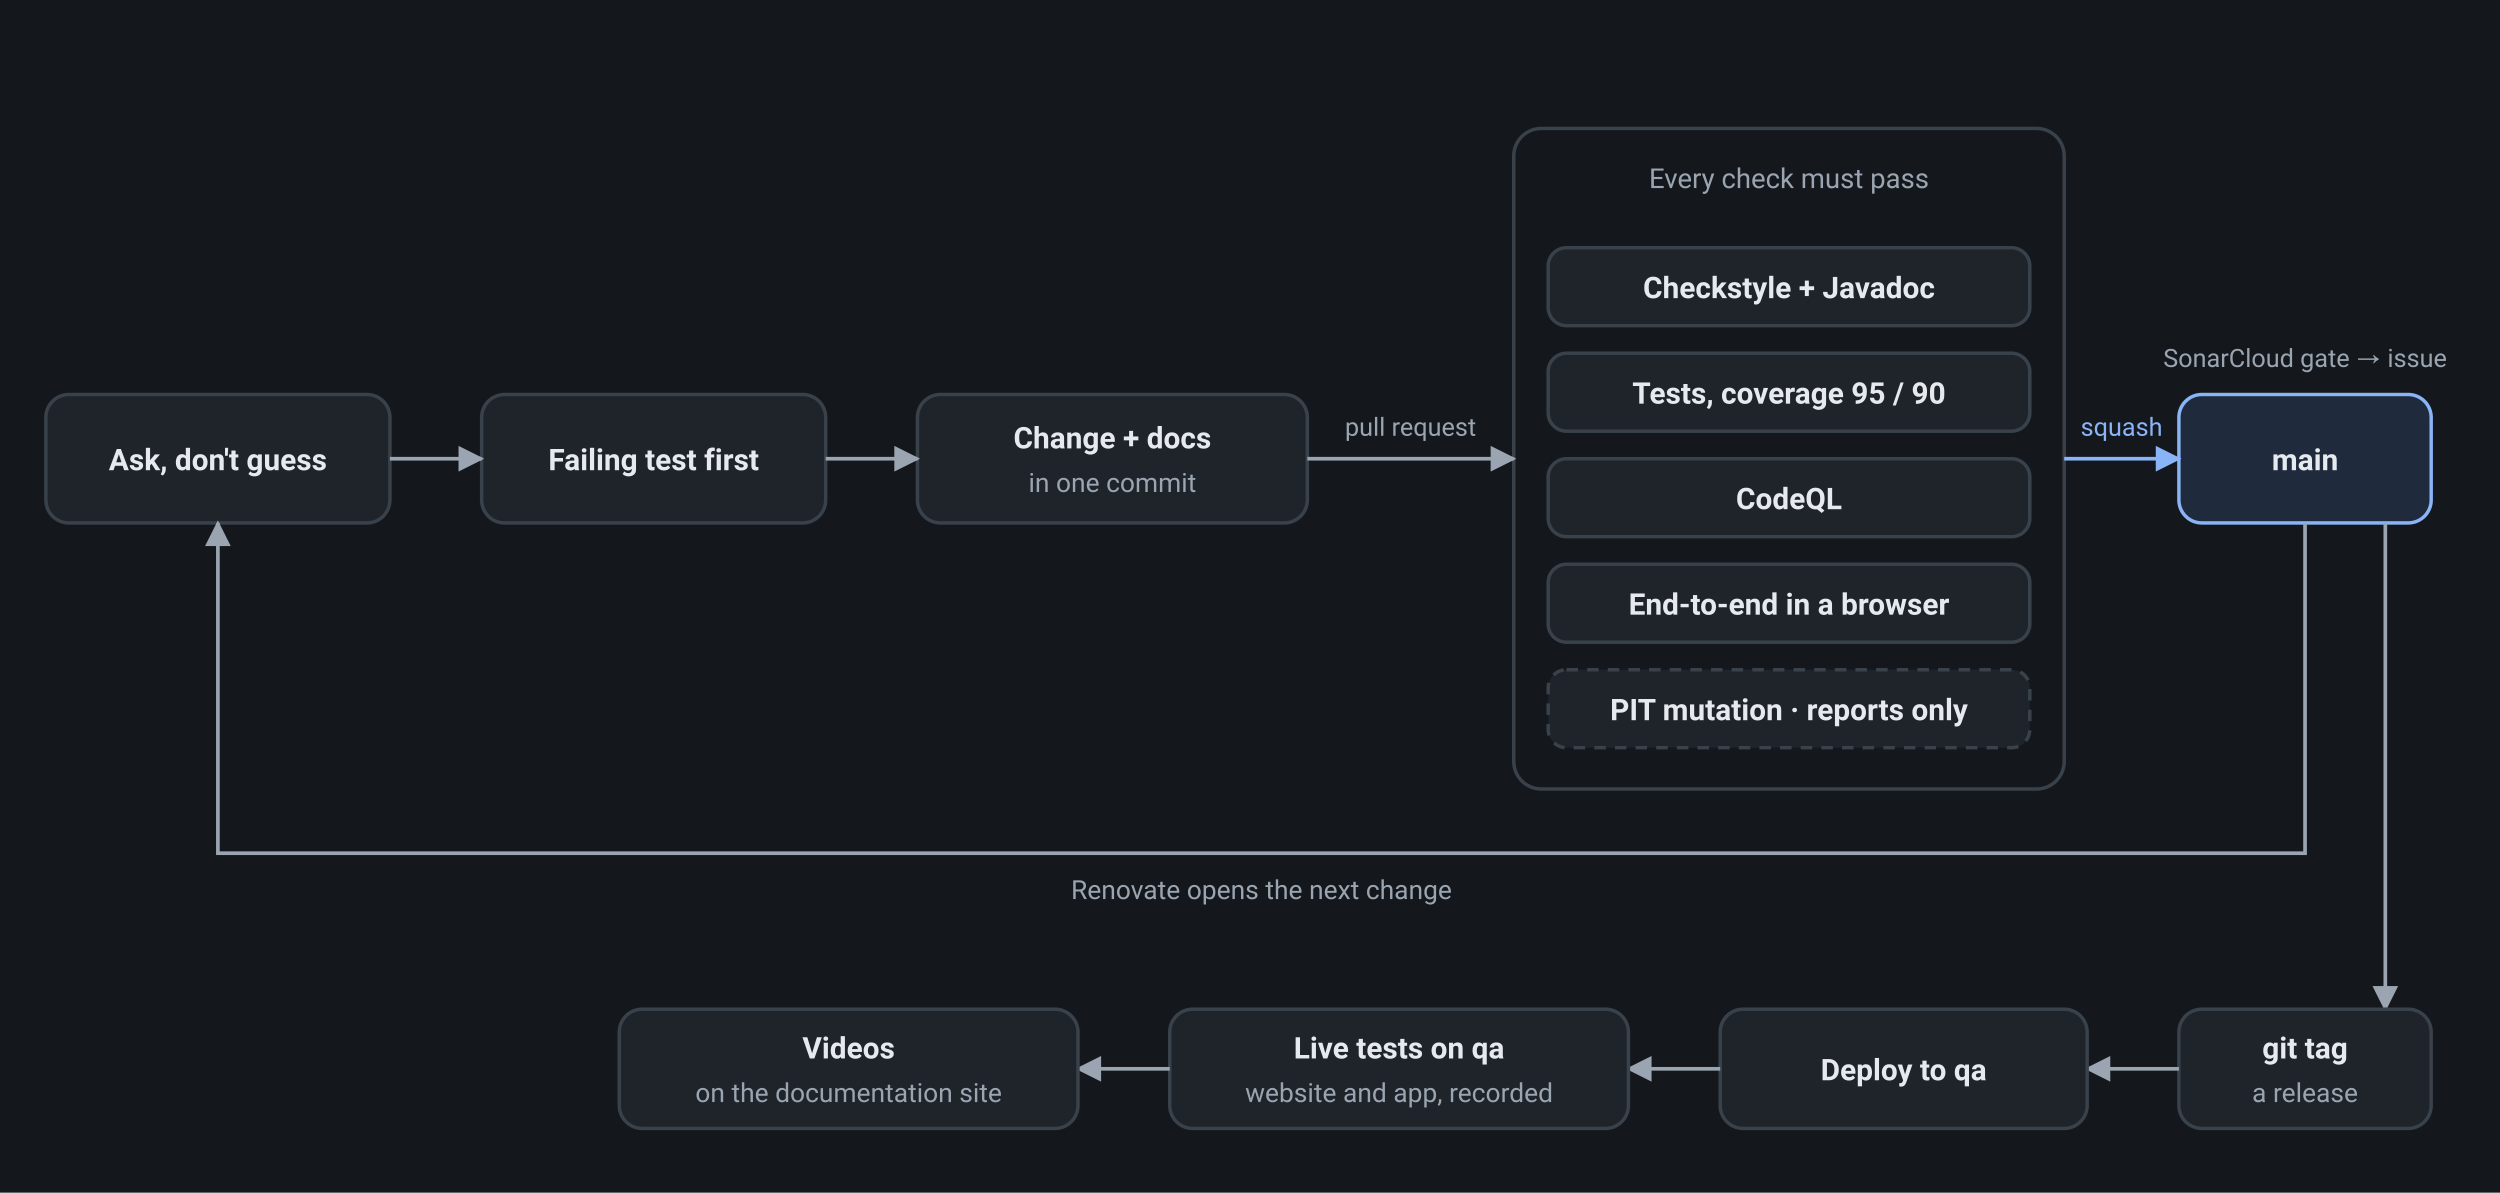
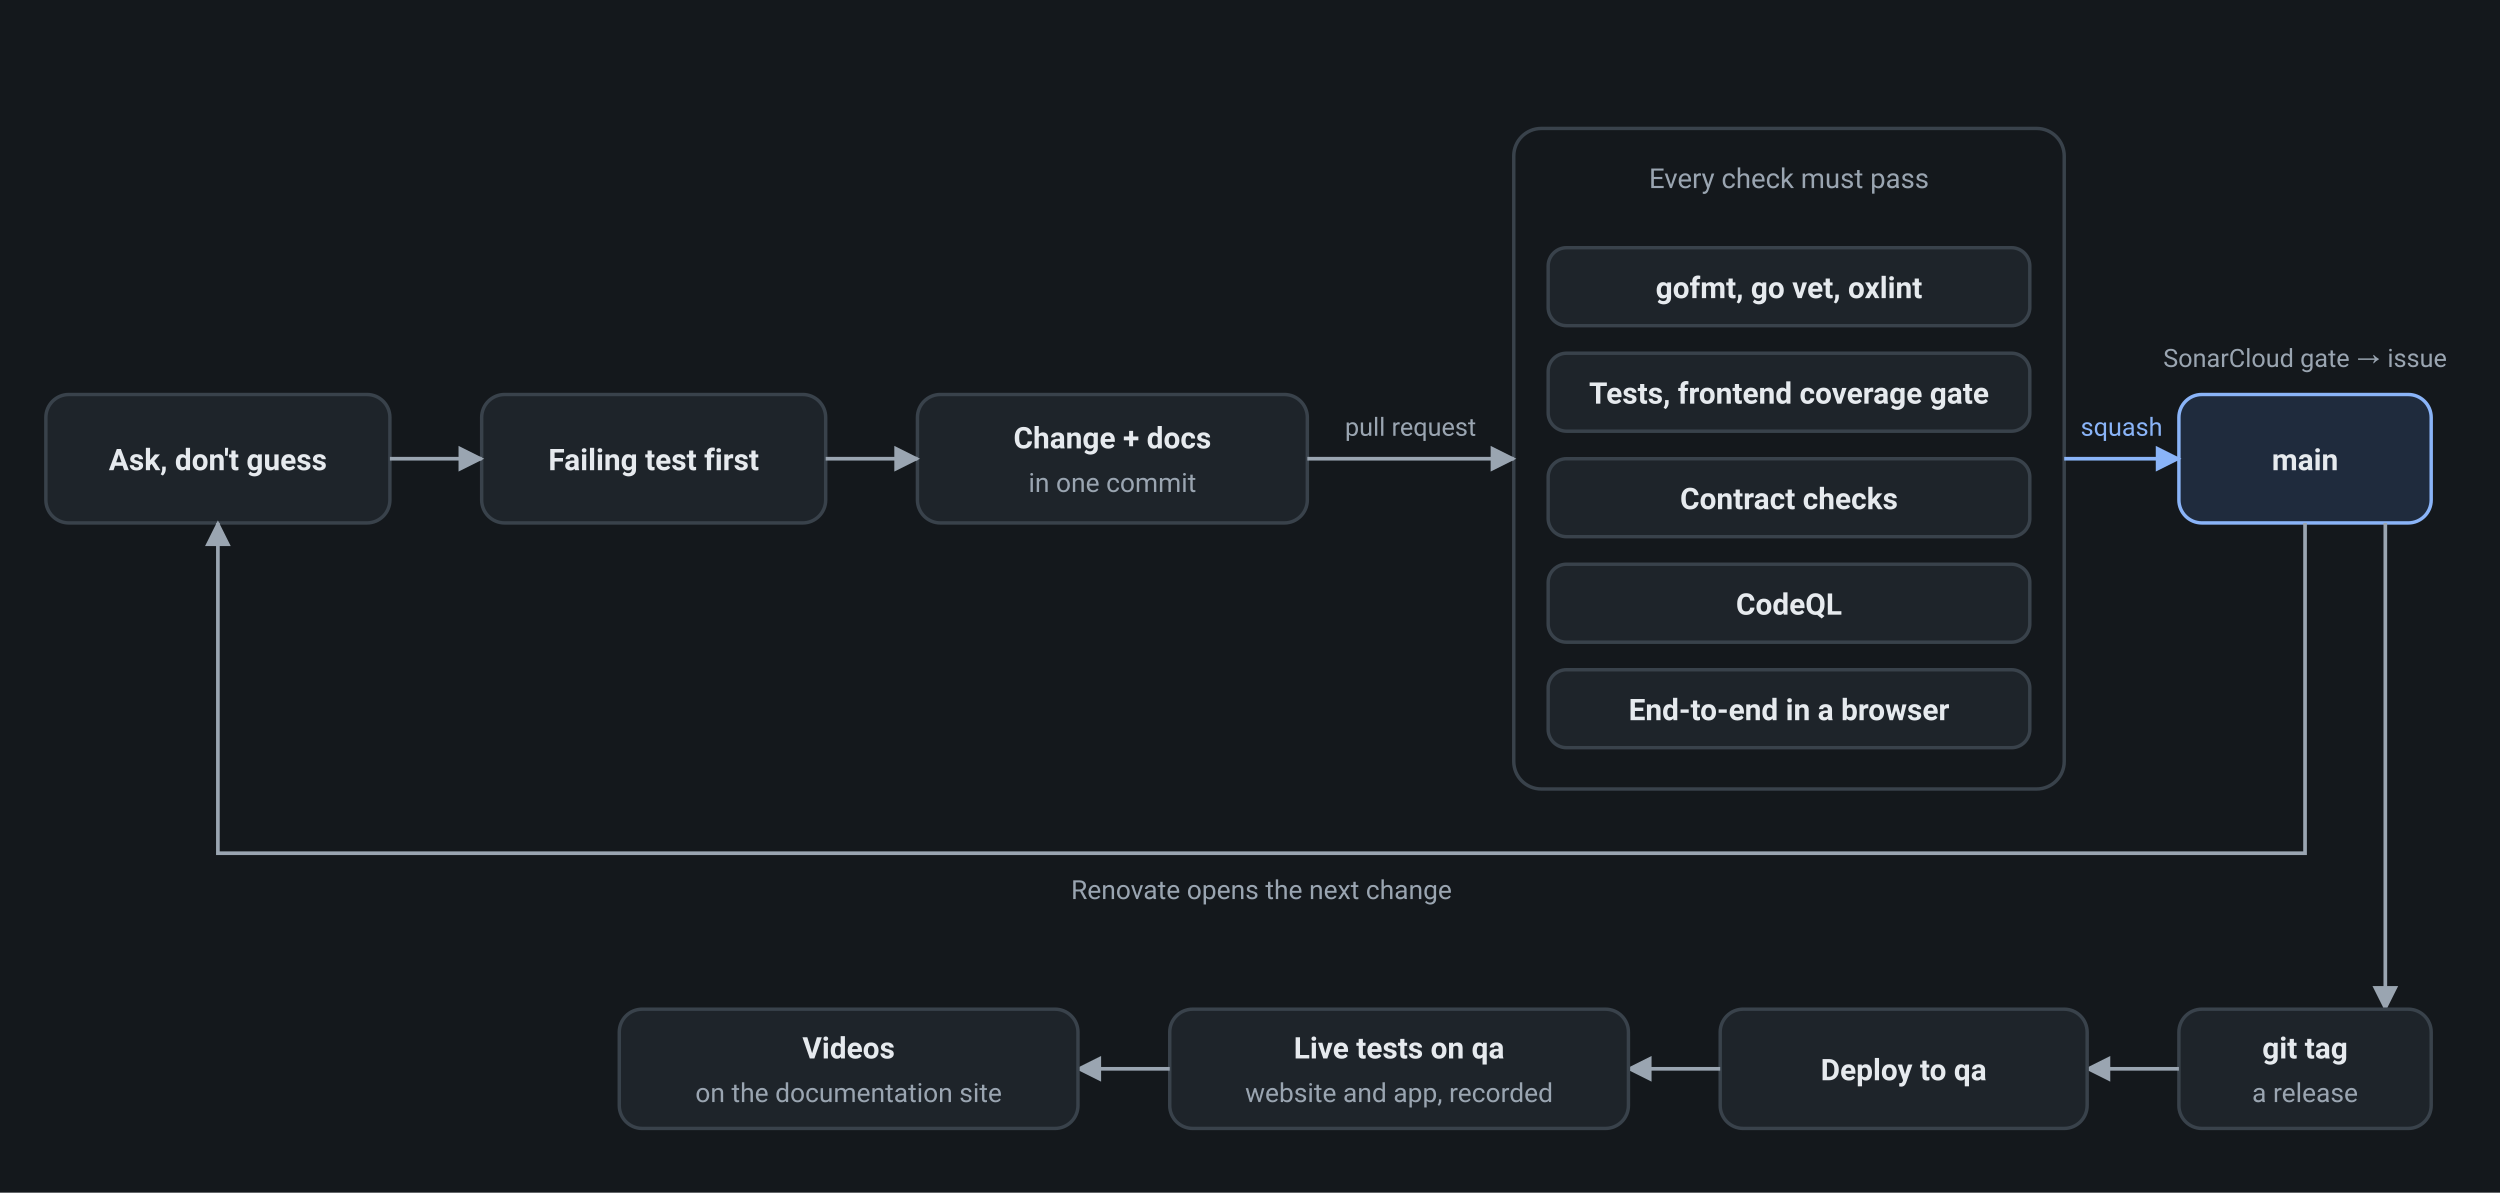
- <svg xmlns="http://www.w3.org/2000/svg" viewBox="0 0 1090 520" width="1090" height="520" role="img" aria-label="Every change starts from a question rather than a guess, then a failing test, then the change and its documentation in one commit. A pull request must pass Checkstyle, the tests and coverage gate, CodeQL, and the browser end-to-end run before it is squashed onto main. SonarCloud then analyses main, and a failed quality gate becomes a GitHub issue. PIT mutation testing reports but does not block. A git tag on main cuts a release, which is deployed to qa and tested there from outside, the website's scenarios and the app's flows each recorded; the newest run's videos are published on the documentation site." font-family="system-ui, -apple-system, BlinkMacSystemFont, 'Segoe UI', Roboto, Helvetica, Arial, sans-serif">
+ <svg xmlns="http://www.w3.org/2000/svg" viewBox="0 0 1090 520" width="1090" height="520" role="img" aria-label="Every change starts from a question rather than a guess, then a failing test, then the change and its documentation in one commit. A pull request must pass gofmt, go vet and oxlint, the tests and the frontend's coverage gate, the contract checks, CodeQL, and the browser end-to-end run before it is squashed onto main. SonarCloud then analyses main, and a failed quality gate becomes a GitHub issue. A git tag on main cuts a release, which is deployed to qa and tested there from outside, the website's scenarios and the app's flows each recorded; the newest run's videos are published on the documentation site." font-family="system-ui, -apple-system, BlinkMacSystemFont, 'Segoe UI', Roboto, Helvetica, Arial, sans-serif">
  <defs>
    <marker id="arrow" viewBox="0 0 10 10" refX="9" refY="5" markerWidth="7" markerHeight="7" orient="auto-start-reverse">
      <path d="M 0 0 L 10 5 L 0 10 z" fill="#9aa5b1" />
    </marker>
    <marker id="arrow-accent" viewBox="0 0 10 10" refX="9" refY="5" markerWidth="7" markerHeight="7" orient="auto-start-reverse">
      <path d="M 0 0 L 10 5 L 0 10 z" fill="#8ab4f8" />
    </marker>
  </defs>
  <rect width="1090" height="520" fill="#14181c" />
  <rect x="20" y="172" width="150" height="56" rx="10" fill="#1e242a" stroke="#39424b" stroke-width="1.5" />
  <text x="95.0" y="205.0" text-anchor="middle" font-size="13" font-weight="600" fill="#e6eaee">Ask, don't guess</text>
  <rect x="210" y="172" width="150" height="56" rx="10" fill="#1e242a" stroke="#39424b" stroke-width="1.5" />
  <text x="285.0" y="205.0" text-anchor="middle" font-size="13" font-weight="600" fill="#e6eaee">Failing test first</text>
  <rect x="400" y="172" width="170" height="56" rx="10" fill="#1e242a" stroke="#39424b" stroke-width="1.5" />
  <text x="485.0" y="195.5" text-anchor="middle" font-size="13" font-weight="600" fill="#e6eaee">Change + docs</text>
  <text x="485.0" y="214.5" text-anchor="middle" font-size="11.5" font-weight="400" fill="#9aa5b1">in one commit</text>
  <rect x="950" y="172" width="110" height="56" rx="10" fill="#1f2b3d" stroke="#8ab4f8" stroke-width="1.5" />
  <text x="1005.0" y="205.0" text-anchor="middle" font-size="13" font-weight="600" fill="#e6eaee">main</text>
  <polyline points="170,200 210,200" fill="none" stroke="#9aa5b1" stroke-width="1.6" marker-end="url(#arrow)" />
  <polyline points="360,200 400,200" fill="none" stroke="#9aa5b1" stroke-width="1.6" marker-end="url(#arrow)" />
  <rect x="660" y="56.0" width="240" height="288" rx="12" fill="none" stroke="#39424b" stroke-width="1.5" />
  <text x="780.0" y="82.0" text-anchor="middle" font-size="12" fill="#9aa5b1">Every check must pass</text>
  <polyline points="570,200 660,200" fill="none" stroke="#9aa5b1" stroke-width="1.6" marker-end="url(#arrow)" />
  <text x="615" y="190" text-anchor="middle" font-size="11" fill="#9aa5b1">pull request</text>
  <polyline points="900,200 950,200" fill="none" stroke="#8ab4f8" stroke-width="1.6" marker-end="url(#arrow-accent)" />
  <text x="925" y="190" text-anchor="middle" font-size="11" fill="#8ab4f8">squash</text>
  <text x="1005" y="160" text-anchor="middle" font-size="11" fill="#9aa5b1">SonarCloud gate → issue</text>
  <rect x="675" y="108.0" width="210" height="34" rx="8" fill="#1e242a" stroke="#39424b" stroke-width="1.5" />
-   <text x="780.0" y="130.0" text-anchor="middle" font-size="13" font-weight="600" fill="#e6eaee">Checkstyle + Javadoc</text>
+   <text x="780.0" y="130.0" text-anchor="middle" font-size="13" font-weight="600" fill="#e6eaee">gofmt, go vet, oxlint</text>
  <rect x="675" y="154.0" width="210" height="34" rx="8" fill="#1e242a" stroke="#39424b" stroke-width="1.5" />
-   <text x="780.0" y="176.0" text-anchor="middle" font-size="13" font-weight="600" fill="#e6eaee">Tests, coverage 95 / 90</text>
+   <text x="780.0" y="176.0" text-anchor="middle" font-size="13" font-weight="600" fill="#e6eaee">Tests, frontend coverage gate</text>
  <rect x="675" y="200.0" width="210" height="34" rx="8" fill="#1e242a" stroke="#39424b" stroke-width="1.5" />
-   <text x="780.0" y="222.0" text-anchor="middle" font-size="13" font-weight="600" fill="#e6eaee">CodeQL</text>
+   <text x="780.0" y="222.0" text-anchor="middle" font-size="13" font-weight="600" fill="#e6eaee">Contract checks</text>
  <rect x="675" y="246.0" width="210" height="34" rx="8" fill="#1e242a" stroke="#39424b" stroke-width="1.5" />
-   <text x="780.0" y="268.0" text-anchor="middle" font-size="13" font-weight="600" fill="#e6eaee">End-to-end in a browser</text>
-   <rect x="675" y="292.0" width="210" height="34" rx="8" fill="#1e242a" stroke="#39424b" stroke-width="1.5" stroke-dasharray="5 4" />
-   <text x="780.0" y="314.0" text-anchor="middle" font-size="13" font-weight="600" fill="#e6eaee">PIT mutation · reports only</text>
+   <text x="780.0" y="268.0" text-anchor="middle" font-size="13" font-weight="600" fill="#e6eaee">CodeQL</text>
+   <rect x="675" y="292.0" width="210" height="34" rx="8" fill="#1e242a" stroke="#39424b" stroke-width="1.5" />
+   <text x="780.0" y="314.0" text-anchor="middle" font-size="13" font-weight="600" fill="#e6eaee">End-to-end in a browser</text>
  <polyline points="1005,228 1005,372 95,372 95,228" fill="none" stroke="#9aa5b1" stroke-width="1.6" marker-end="url(#arrow)" />
  <text x="550" y="392" text-anchor="middle" font-size="11.5" fill="#9aa5b1">Renovate opens the next change</text>
  <polyline points="1040,228 1040,440" fill="none" stroke="#9aa5b1" stroke-width="1.6" marker-end="url(#arrow)" />
  <rect x="950" y="440" width="110" height="52" rx="10" fill="#1e242a" stroke="#39424b" stroke-width="1.5" />
  <text x="1005.0" y="461.5" text-anchor="middle" font-size="13" font-weight="600" fill="#e6eaee">git tag</text>
  <text x="1005.0" y="480.5" text-anchor="middle" font-size="11.5" font-weight="400" fill="#9aa5b1">a release</text>
  <polyline points="950,466 910,466" fill="none" stroke="#9aa5b1" stroke-width="1.6" marker-end="url(#arrow)" />
  <rect x="750" y="440" width="160" height="52" rx="10" fill="#1e242a" stroke="#39424b" stroke-width="1.5" />
  <text x="830.0" y="471.0" text-anchor="middle" font-size="13" font-weight="600" fill="#e6eaee">Deploy to qa</text>
  <polyline points="750,466 710,466" fill="none" stroke="#9aa5b1" stroke-width="1.6" marker-end="url(#arrow)" />
  <rect x="510" y="440" width="200" height="52" rx="10" fill="#1e242a" stroke="#39424b" stroke-width="1.5" />
  <text x="610.0" y="461.5" text-anchor="middle" font-size="13" font-weight="600" fill="#e6eaee">Live tests on qa</text>
  <text x="610.0" y="480.5" text-anchor="middle" font-size="11.5" font-weight="400" fill="#9aa5b1">website and app, recorded</text>
  <polyline points="510,466 470,466" fill="none" stroke="#9aa5b1" stroke-width="1.6" marker-end="url(#arrow)" />
  <rect x="270" y="440" width="200" height="52" rx="10" fill="#1e242a" stroke="#39424b" stroke-width="1.5" />
  <text x="370.0" y="461.5" text-anchor="middle" font-size="13" font-weight="600" fill="#e6eaee">Videos</text>
  <text x="370.0" y="480.5" text-anchor="middle" font-size="11.5" font-weight="400" fill="#9aa5b1">on the documentation site</text>
</svg>
